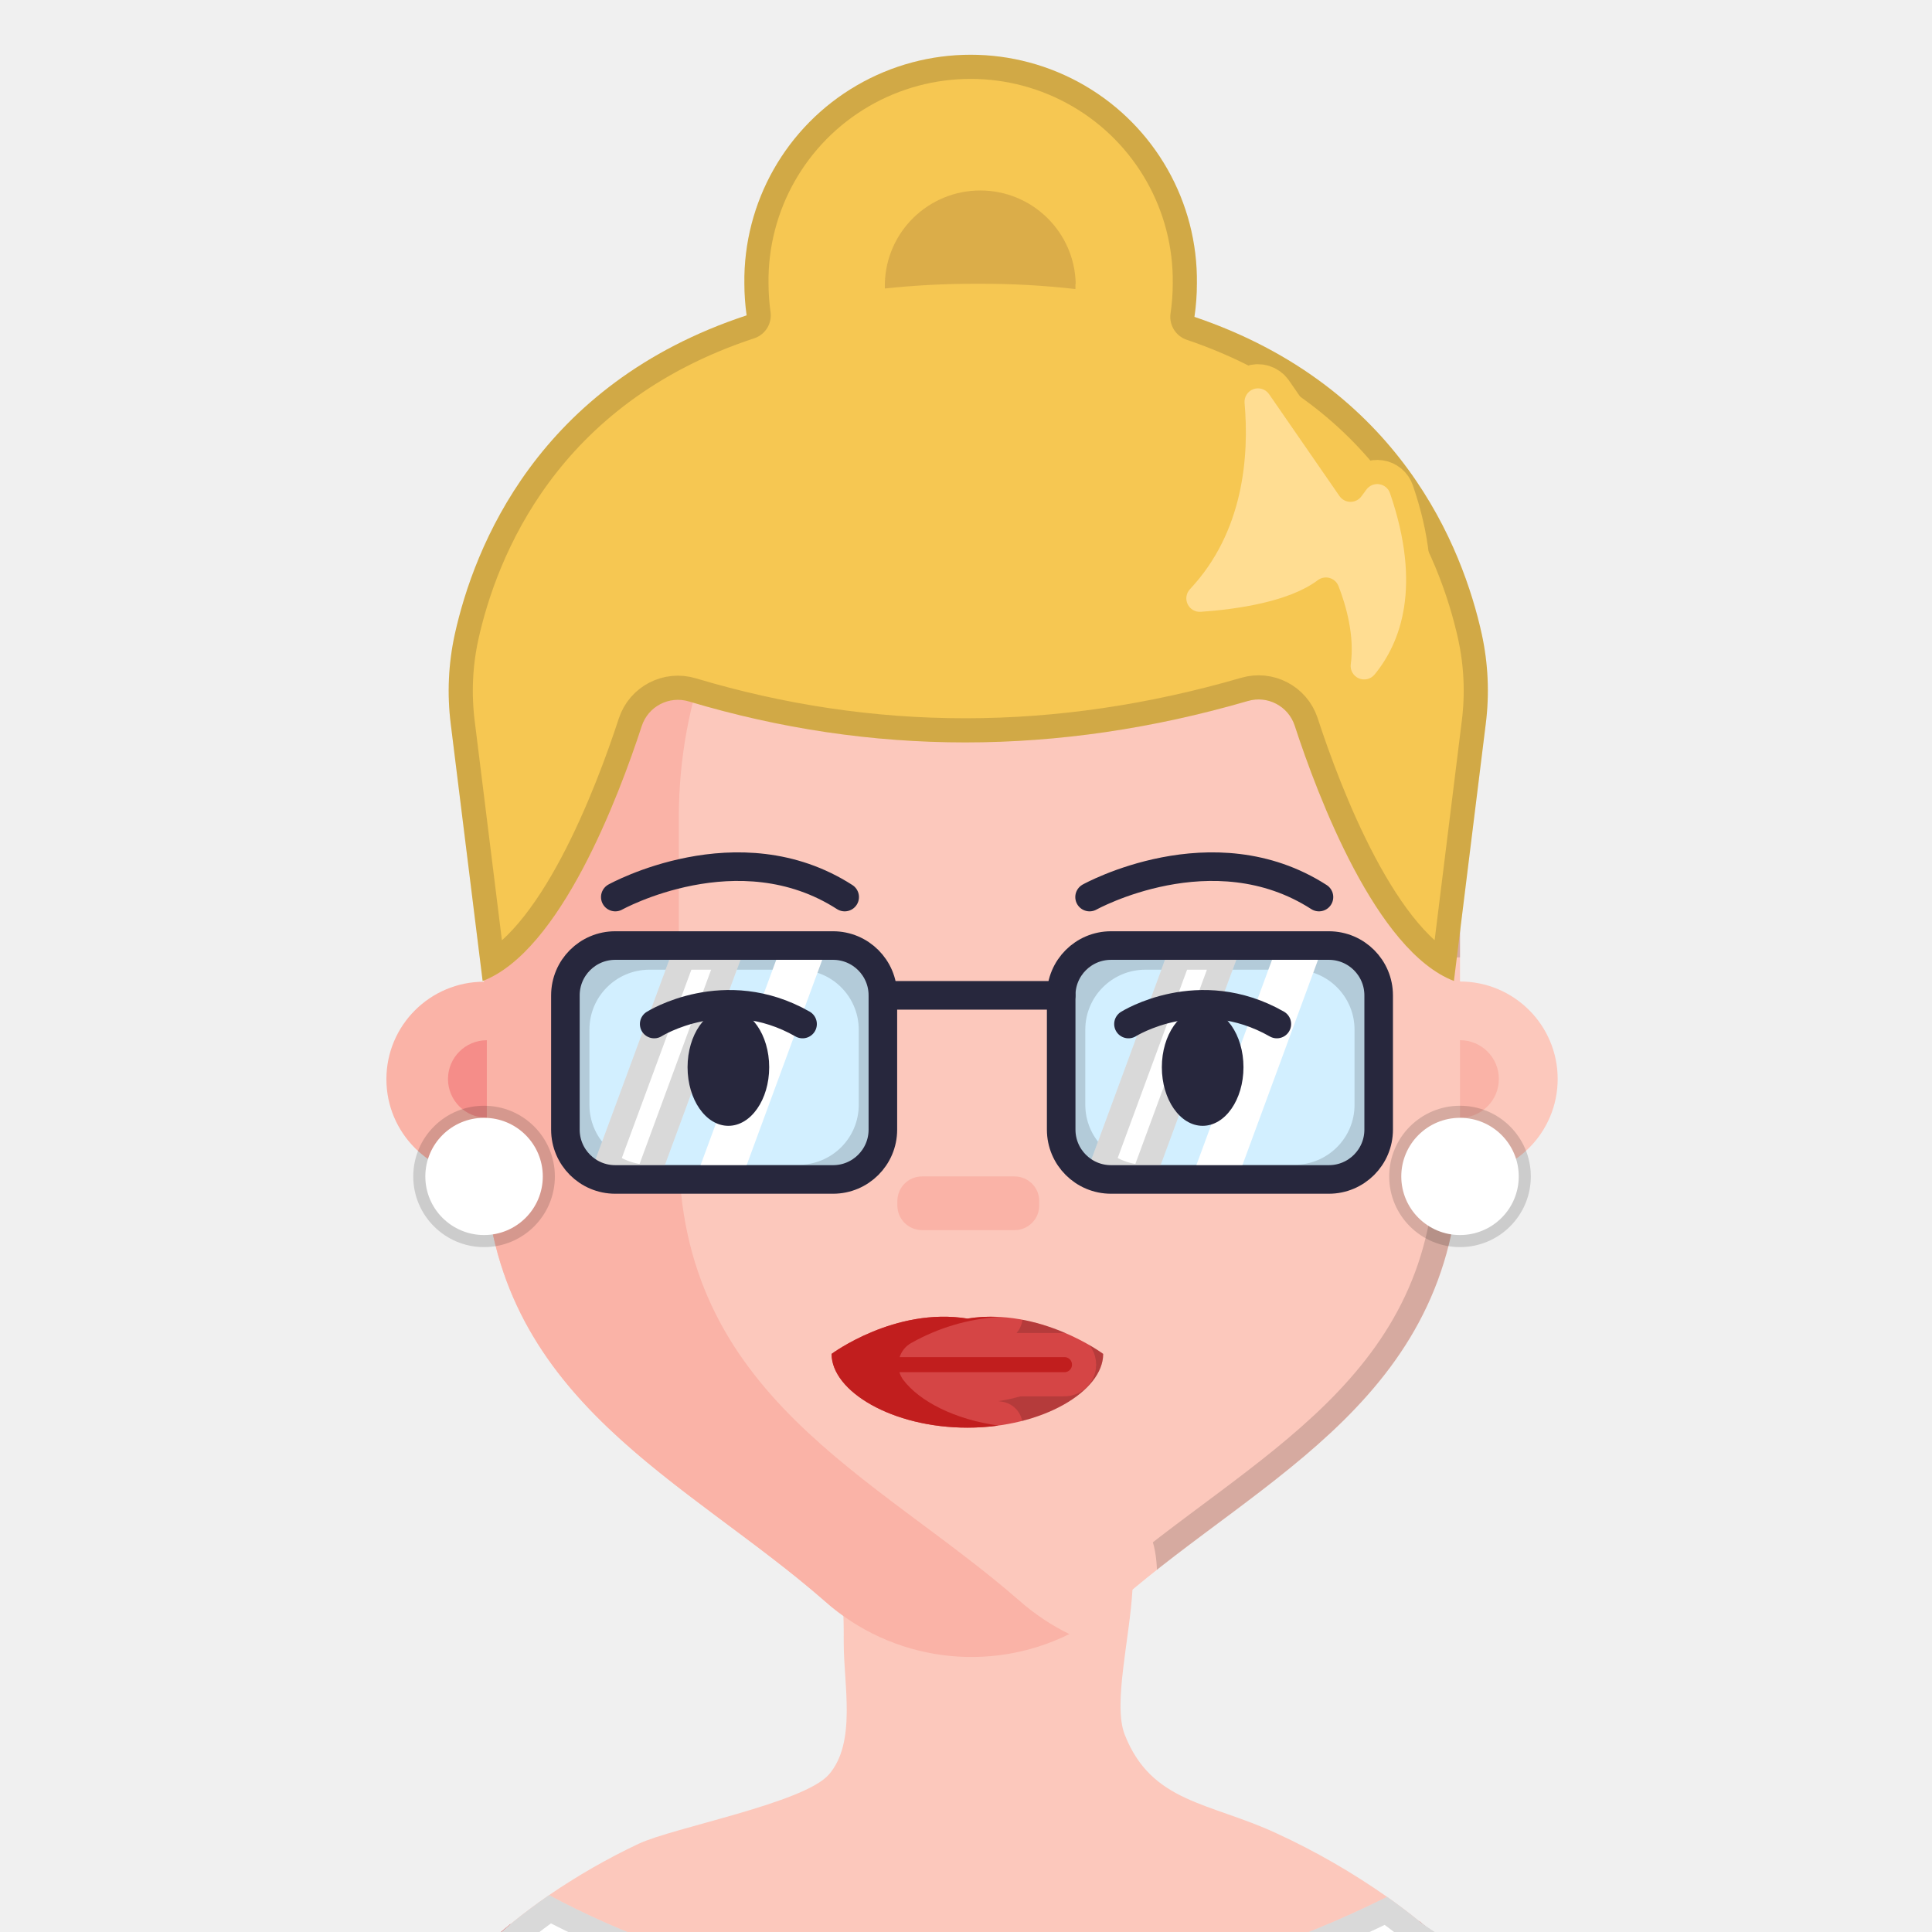
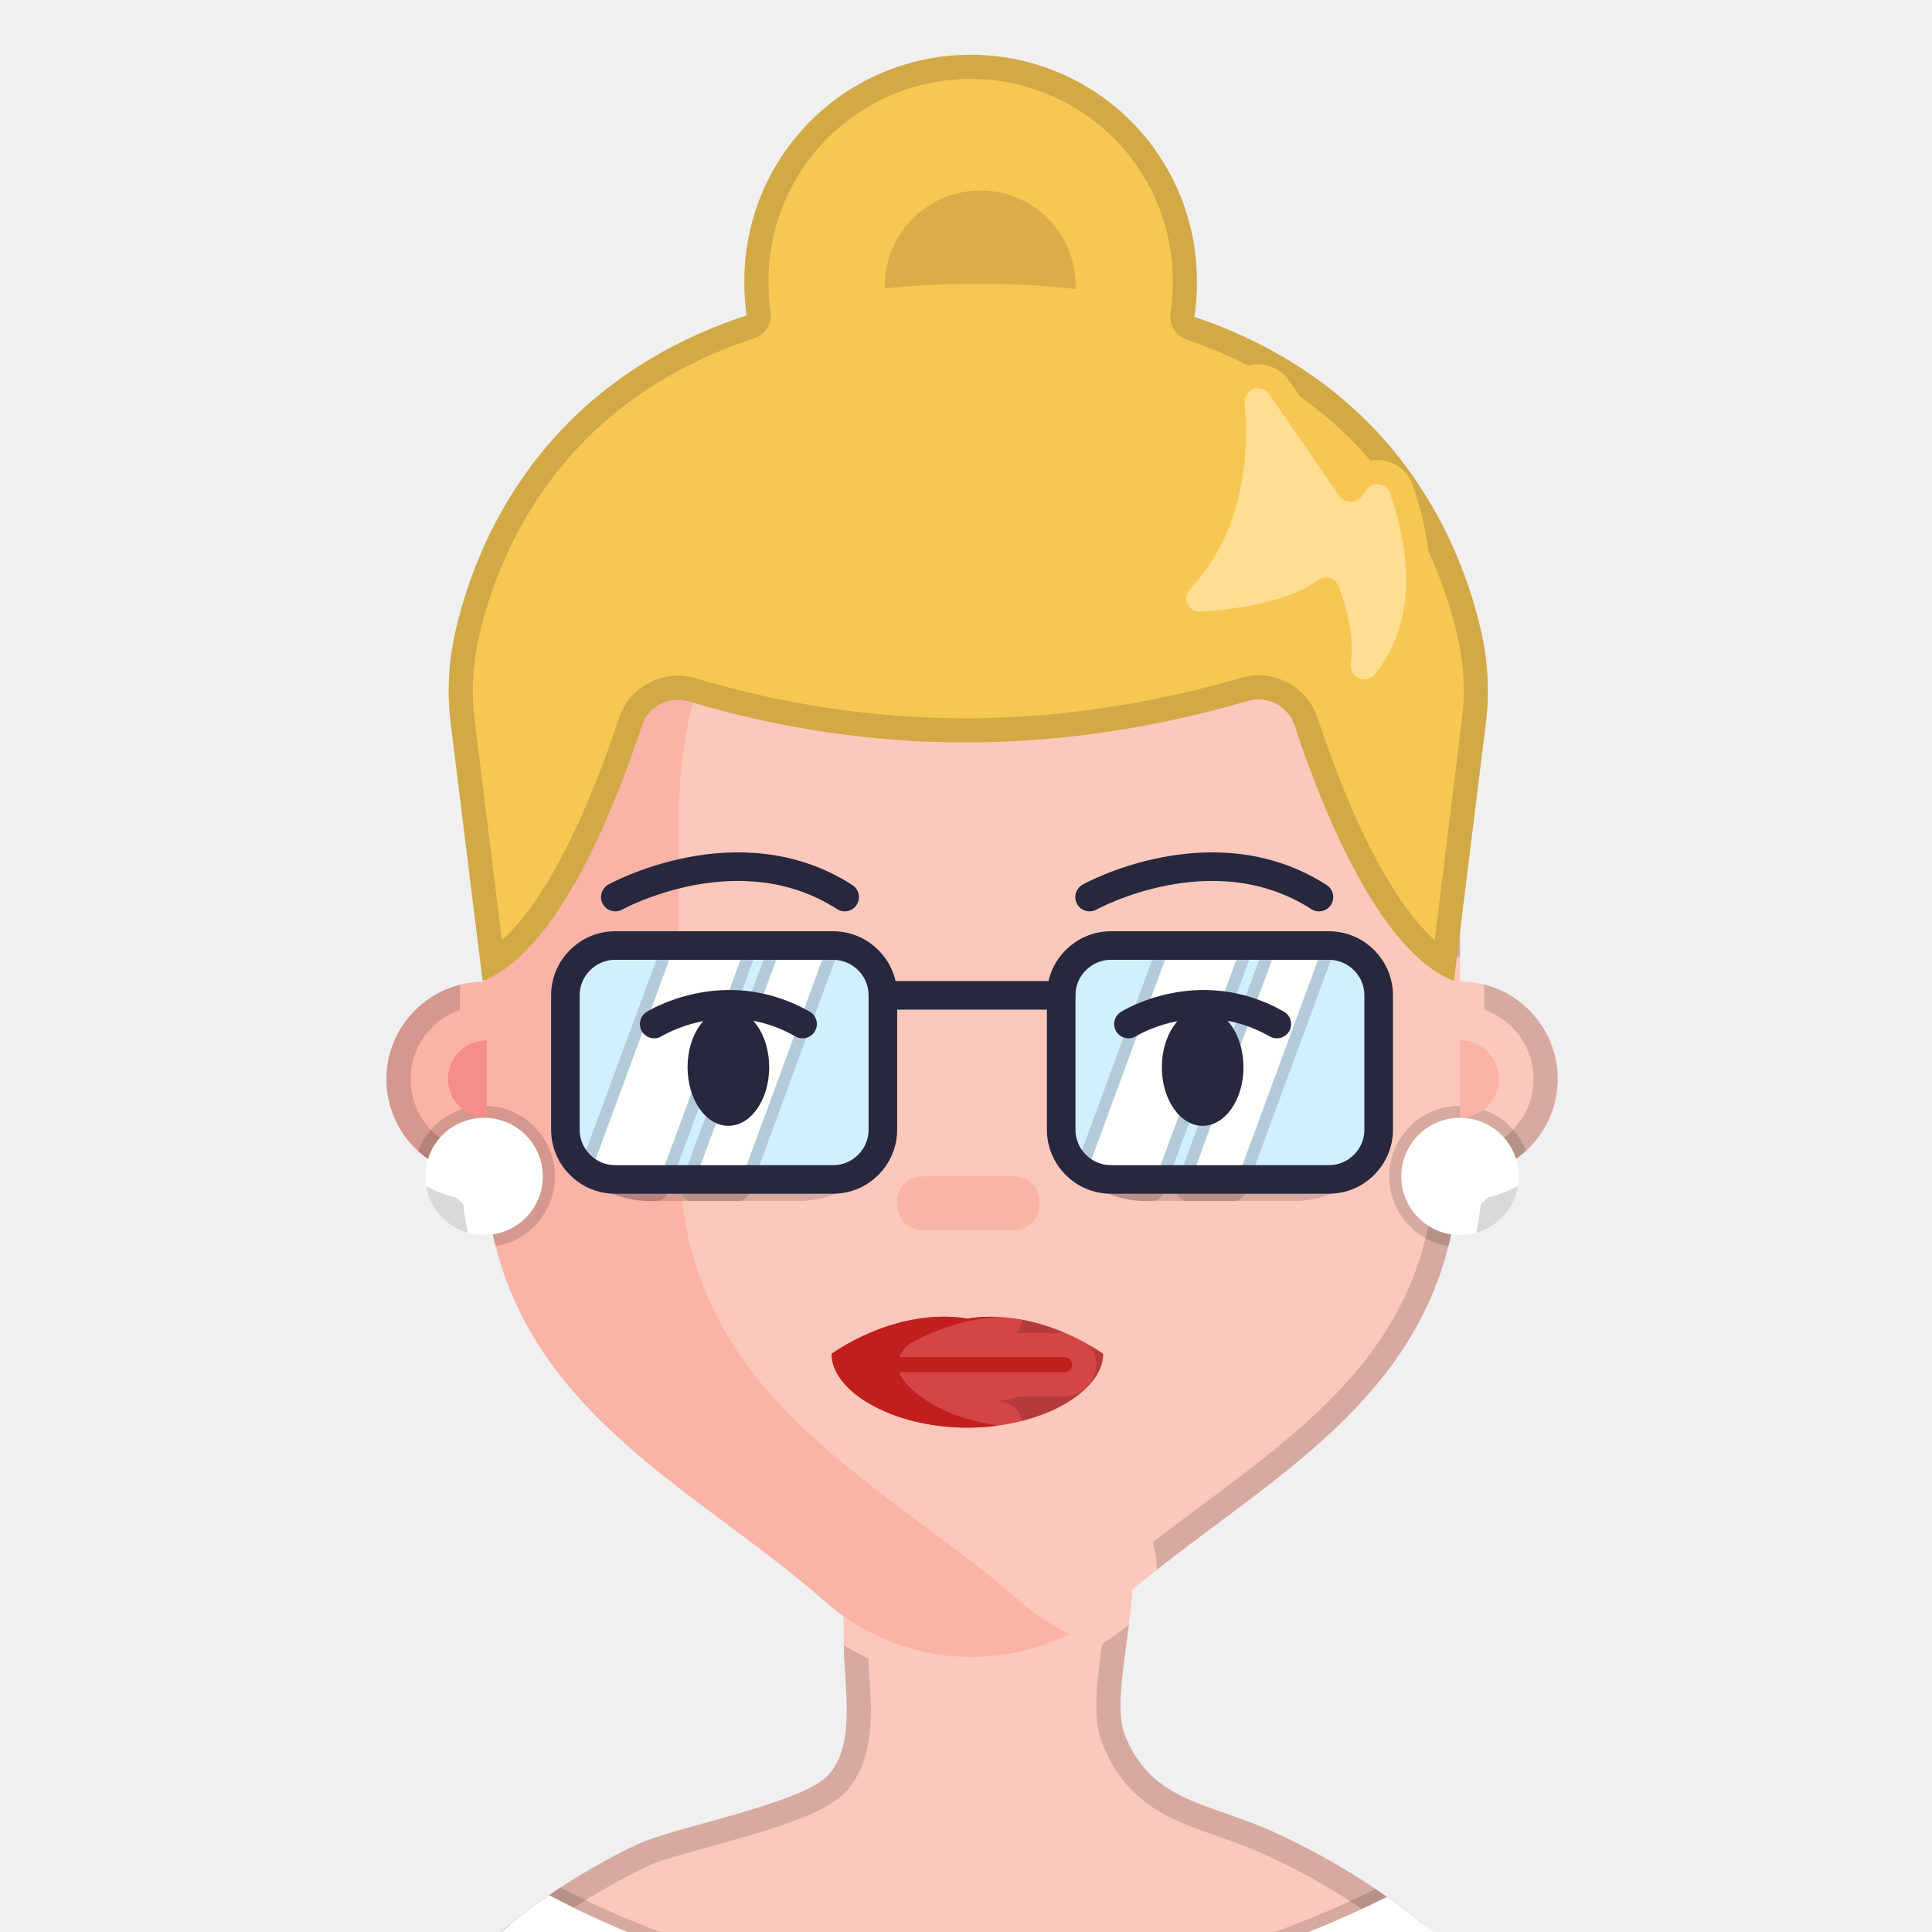
<svg xmlns="http://www.w3.org/2000/svg" id="Layer_1" viewBox="0 0 160 160">
  <defs>
    <style>.cls-1{fill:#db1b1b;}.cls-2{fill:#fab3a7;}.cls-3{fill:#fcc8bc;}.cls-4{fill:#c11e1e;}.cls-5{fill:#d54545;}.cls-6{fill:#fff;}.cls-7{fill:#dbad49;}.cls-8{fill:#f6c752;}.cls-9{fill:#f58d89;}.cls-10{fill:#ffdd92;}.cls-11{fill:#d2efff;}.cls-12{fill:none;stroke:#27273d;stroke-linecap:round;stroke-width:2.366px;}.cls-13{fill:#27273d;}</style>
  </defs>
  <g id="Avatars">
    <g id="Artboard">
      <g id="Women">
        <g id="Avatar-Users2_45">
          <g id="Icons">
            <g fill="#fcc8bc">
              <path d="M120.993,162.166c-3.041,1.642-6.18,3.097-9.399,4.357-23.652,9.298-50.203,7.752-72.611-4.228.271-.268.545-.532.823-.791h0c.786-.744,1.612-1.46,2.466-2.156,1.016-.831,2.082-1.631,3.197-2.4,2.352-1.61,4.829-3.031,7.407-4.249,2.852-1.352,13.713-3.363,15.773-5.746,2.293-2.65,1.226-7.409,1.226-10.847,0-.872,0-1.643-.03-2.322h0c-.18-6.922-.928-4.783,5.057-6.791.686-.153,1.382-.255,2.083-.304h0c4.538-.446,14.614-.828,15.834.304.911.855,1.091,2.576.969,4.631-.23,4.093-1.626,9.515-.647,12.023,2.225,5.675,7.011,5.597,12.582,8.183,3.201,1.473,6.262,3.234,9.145,5.259h0c.928.651,1.821,1.327,2.679,2.028,1.053.848,2.052,1.724,3.011,2.64h0l.437.409Z" id="ab0" />
            </g>
+             <mask id="am0" maskUnits="userSpaceOnUse" x="0" y="0" width="160" height="160">
+               <use href="#ab0" fill="#fff" />
+               <use href="#ab1" fill="#000" stroke="#000" stroke-width="4" stroke-linejoin="round" />
+               <use href="#ab2" fill="#000" stroke="#000" stroke-width="4" stroke-linejoin="round" />
+             </mask>
+             <use href="#ab0" fill="none" stroke="#000" stroke-opacity="0.15" stroke-width="4" stroke-linejoin="round" mask="url(#am0)" />
+             <mask id="ao24_0" maskUnits="userSpaceOnUse" x="0" y="0" width="160" height="160">
+               <use href="#ab0" fill="#fff" />
+             </mask>
+             <use href="#ab24" fill="none" stroke="#000" stroke-opacity="0.15" stroke-width="2" stroke-linejoin="round" mask="url(#ao24_0)" />
            <g fill="#fcc8bc">
              <path d="M120.912,67.723v27.433c0,20.463-16.321,27.02-28.219,37.428-6.943,6.197-17.443,6.197-24.385,0-11.898-10.407-28.219-16.965-28.219-37.428v-27.433c0-20.646,15.803-37.38,35.298-37.38h10.239c19.485-.017,35.288,16.718,35.288,37.38Z" id="ab1" />
            </g>
            <mask id="am1" maskUnits="userSpaceOnUse" x="0" y="0" width="160" height="160">
              <use href="#ab1" fill="#fff" />
              <use href="#ab0" fill="#000" stroke="#000" stroke-width="4" stroke-linejoin="round" />
              <use href="#ab2" fill="#000" stroke="#000" stroke-width="4" stroke-linejoin="round" />
              <use href="#ab3" fill="#000" stroke="#000" stroke-width="4" stroke-linejoin="round" />
              <use href="#ab6" fill="#000" stroke="#000" stroke-width="4" stroke-linejoin="round" />
+               <use href="#ab17" fill="#000" stroke="#000" stroke-width="4" stroke-linejoin="round" />
+               <use href="#ab18" fill="#000" stroke="#000" stroke-width="4" stroke-linejoin="round" />
            </mask>
            <use href="#ab1" fill="none" stroke="#000" stroke-opacity="0.15" stroke-width="4" stroke-linejoin="round" mask="url(#am1)" />
+             <mask id="ao9_1" maskUnits="userSpaceOnUse" x="0" y="0" width="160" height="160">
+               <use href="#ab1" fill="#fff" />
+             </mask>
+             <use href="#ab9" fill="none" stroke="#000" stroke-opacity="0.15" stroke-width="2" stroke-linejoin="round" mask="url(#ao9_1)" />
+             <mask id="ao10_1" maskUnits="userSpaceOnUse" x="0" y="0" width="160" height="160">
+               <use href="#ab1" fill="#fff" />
+             </mask>
+             <use href="#ab10" fill="none" stroke="#000" stroke-opacity="0.15" stroke-width="2" stroke-linejoin="round" mask="url(#ao10_1)" />
+             <mask id="ao11_1" maskUnits="userSpaceOnUse" x="0" y="0" width="160" height="160">
+               <use href="#ab1" fill="#fff" />
+             </mask>
+             <use href="#ab11" fill="none" stroke="#000" stroke-opacity="0.15" stroke-width="2" stroke-linejoin="round" mask="url(#ao11_1)" />
+             <mask id="ao12_1" maskUnits="userSpaceOnUse" x="0" y="0" width="160" height="160">
+               <use href="#ab1" fill="#fff" />
+             </mask>
+             <use href="#ab12" fill="none" stroke="#000" stroke-opacity="0.15" stroke-width="2" stroke-linejoin="round" mask="url(#ao12_1)" />
+             <mask id="ao13_1" maskUnits="userSpaceOnUse" x="0" y="0" width="160" height="160">
+               <use href="#ab1" fill="#fff" />
+             </mask>
+             <use href="#ab13" fill="none" stroke="#000" stroke-opacity="0.15" stroke-width="2" stroke-linejoin="round" mask="url(#ao13_1)" />
+             <mask id="ao14_1" maskUnits="userSpaceOnUse" x="0" y="0" width="160" height="160">
+               <use href="#ab1" fill="#fff" />
+             </mask>
+             <use href="#ab14" fill="none" stroke="#000" stroke-opacity="0.15" stroke-width="2" stroke-linejoin="round" mask="url(#ao14_1)" />
+             <mask id="ao25_1" maskUnits="userSpaceOnUse" x="0" y="0" width="160" height="160">
+               <use href="#ab1" fill="#fff" />
+             </mask>
+             <use href="#ab25" fill="none" stroke="#000" stroke-opacity="0.15" stroke-width="2" stroke-linejoin="round" mask="url(#ao25_1)" />
+             <mask id="ao26_1" maskUnits="userSpaceOnUse" x="0" y="0" width="160" height="160">
+               <use href="#ab1" fill="#fff" />
+             </mask>
+             <use href="#ab26" fill="none" stroke="#000" stroke-opacity="0.15" stroke-width="2" stroke-linejoin="round" mask="url(#ao26_1)" />
            <g fill="#fab3a7">
              <path d="M56.216,95.139v-27.416c0-19.604,14.225-35.667,32.345-37.248-.972-.095-1.954-.135-2.95-.135h-10.228c-19.495,0-35.295,16.738-35.295,37.384v13.578c-4.467,0-8.088,3.614-8.088,8.072s3.621,8.072,8.088,8.072h.078c1.172,18.682,16.694,25.138,28.135,35.153,5.561,4.954,13.583,6.034,20.26,2.728-1.494-.732-2.884-1.659-4.132-2.758-11.898-10.404-28.213-16.961-28.213-37.428Z" id="ab2" />
            </g>
+             <mask id="am2" maskUnits="userSpaceOnUse" x="0" y="0" width="160" height="160">
+               <use href="#ab2" fill="#fff" />
+               <use href="#ab0" fill="#000" stroke="#000" stroke-width="4" stroke-linejoin="round" />
+               <use href="#ab1" fill="#000" stroke="#000" stroke-width="4" stroke-linejoin="round" />
+               <use href="#ab6" fill="#000" stroke="#000" stroke-width="4" stroke-linejoin="round" />
+               <use href="#ab17" fill="#000" stroke="#000" stroke-width="4" stroke-linejoin="round" />
+               <use href="#ab18" fill="#000" stroke="#000" stroke-width="4" stroke-linejoin="round" />
+             </mask>
+             <use href="#ab2" fill="none" stroke="#000" stroke-opacity="0.15" stroke-width="4" stroke-linejoin="round" mask="url(#am2)" />
+             <mask id="ao9_2" maskUnits="userSpaceOnUse" x="0" y="0" width="160" height="160">
+               <use href="#ab2" fill="#fff" />
+             </mask>
+             <use href="#ab9" fill="none" stroke="#000" stroke-opacity="0.15" stroke-width="2" stroke-linejoin="round" mask="url(#ao9_2)" />
+             <mask id="ao10_2" maskUnits="userSpaceOnUse" x="0" y="0" width="160" height="160">
+               <use href="#ab2" fill="#fff" />
+             </mask>
+             <use href="#ab10" fill="none" stroke="#000" stroke-opacity="0.15" stroke-width="2" stroke-linejoin="round" mask="url(#ao10_2)" />
+             <mask id="ao11_2" maskUnits="userSpaceOnUse" x="0" y="0" width="160" height="160">
+               <use href="#ab2" fill="#fff" />
+             </mask>
+             <use href="#ab11" fill="none" stroke="#000" stroke-opacity="0.15" stroke-width="2" stroke-linejoin="round" mask="url(#ao11_2)" />
+             <mask id="ao12_2" maskUnits="userSpaceOnUse" x="0" y="0" width="160" height="160">
+               <use href="#ab2" fill="#fff" />
+             </mask>
+             <use href="#ab12" fill="none" stroke="#000" stroke-opacity="0.15" stroke-width="2" stroke-linejoin="round" mask="url(#ao12_2)" />
+             <mask id="ao13_2" maskUnits="userSpaceOnUse" x="0" y="0" width="160" height="160">
+               <use href="#ab2" fill="#fff" />
+             </mask>
+             <use href="#ab13" fill="none" stroke="#000" stroke-opacity="0.15" stroke-width="2" stroke-linejoin="round" mask="url(#ao13_2)" />
+             <mask id="ao25_2" maskUnits="userSpaceOnUse" x="0" y="0" width="160" height="160">
+               <use href="#ab2" fill="#fff" />
+             </mask>
+             <use href="#ab25" fill="none" stroke="#000" stroke-opacity="0.15" stroke-width="2" stroke-linejoin="round" mask="url(#ao25_2)" />
            <g fill="#fcc8bc">
              <ellipse cx="120.912" cy="89.356" rx="8.088" ry="8.072" id="ab3" />
            </g>
+             <mask id="am3" maskUnits="userSpaceOnUse" x="0" y="0" width="160" height="160">
+               <use href="#ab3" fill="#fff" />
+               <use href="#ab1" fill="#000" stroke="#000" stroke-width="4" stroke-linejoin="round" />
+             </mask>
+             <use href="#ab3" fill="none" stroke="#000" stroke-opacity="0.15" stroke-width="4" stroke-linejoin="round" mask="url(#am3)" />
+             <mask id="ao12_3" maskUnits="userSpaceOnUse" x="0" y="0" width="160" height="160">
+               <use href="#ab3" fill="#fff" />
+             </mask>
+             <use href="#ab12" fill="none" stroke="#000" stroke-opacity="0.15" stroke-width="2" stroke-linejoin="round" mask="url(#ao12_3)" />
+             <mask id="ao14_3" maskUnits="userSpaceOnUse" x="0" y="0" width="160" height="160">
+               <use href="#ab3" fill="#fff" />
+             </mask>
+             <use href="#ab14" fill="none" stroke="#000" stroke-opacity="0.15" stroke-width="2" stroke-linejoin="round" mask="url(#ao14_3)" />
+             <mask id="ao26_3" maskUnits="userSpaceOnUse" x="0" y="0" width="160" height="160">
+               <use href="#ab3" fill="#fff" />
+             </mask>
+             <use href="#ab26" fill="none" stroke="#000" stroke-opacity="0.15" stroke-width="2" stroke-linejoin="round" mask="url(#ao26_3)" />
            <path id="Path-4" class="cls-12" d="M50.956,74.291s10.194-5.668,18.997,0" />
            <path id="Path-5" class="cls-12" d="M90.234,74.291s10.194-5.668,18.997,0" />
            <g fill="#fab3a7">
              <rect x="74.316" y="97.427" width="11.749" height="4.445" rx="2.038" ry="2.038" id="ab6" />
            </g>
+             <mask id="ao9_6" maskUnits="userSpaceOnUse" x="0" y="0" width="160" height="160">
+               <use href="#ab6" fill="#fff" />
+             </mask>
+             <use href="#ab9" fill="none" stroke="#000" stroke-opacity="0.15" stroke-width="2" stroke-linejoin="round" mask="url(#ao9_6)" />
+             <mask id="ao12_6" maskUnits="userSpaceOnUse" x="0" y="0" width="160" height="160">
+               <use href="#ab6" fill="#fff" />
+             </mask>
+             <use href="#ab12" fill="none" stroke="#000" stroke-opacity="0.15" stroke-width="2" stroke-linejoin="round" mask="url(#ao12_6)" />
            <path id="Path-6" class="cls-9" d="M40.318,86.148c-1.777,0-3.218,1.438-3.218,3.211s1.441,3.211,3.218,3.211v-6.422Z" />
            <path id="Path-7" class="cls-2" d="M120.912,92.567c1.777,0,3.218-1.438,3.218-3.211s-1.441-3.211-3.218-3.211v6.422Z" />
            <g fill="#d2efff">
              <path d="M73.117,85.266v6.24c0,1.845-.735,3.615-2.043,4.92-1.308,1.305-3.082,2.037-4.931,2.036h-12.355c-3.849-.002-6.97-3.115-6.974-6.956v-6.24c0-3.844,3.122-6.96,6.974-6.96h12.345c.765-.002,1.525.124,2.249.372,2.829.957,4.733,3.606,4.735,6.588h0Z" id="ab9" />
            </g>
            <mask id="am9" maskUnits="userSpaceOnUse" x="0" y="0" width="160" height="160">
              <use href="#ab9" fill="#fff" />
+               <use href="#ab1" fill="#000" stroke="#000" stroke-width="4" stroke-linejoin="round" />
+               <use href="#ab2" fill="#000" stroke="#000" stroke-width="4" stroke-linejoin="round" />
+               <use href="#ab6" fill="#000" stroke="#000" stroke-width="4" stroke-linejoin="round" />
+               <use href="#ab27" fill="#000" stroke="#000" stroke-width="4" stroke-linejoin="round" />
            </mask>
            <use href="#ab9" fill="none" stroke="#000" stroke-opacity="0.15" stroke-width="4" stroke-linejoin="round" mask="url(#am9)" />
+             <mask id="ao10_9" maskUnits="userSpaceOnUse" x="0" y="0" width="160" height="160">
+               <use href="#ab9" fill="#fff" />
+             </mask>
+             <use href="#ab10" fill="none" stroke="#000" stroke-opacity="0.15" stroke-width="2" stroke-linejoin="round" mask="url(#ao10_9)" />
+             <mask id="ao11_9" maskUnits="userSpaceOnUse" x="0" y="0" width="160" height="160">
+               <use href="#ab9" fill="#fff" />
+             </mask>
+             <use href="#ab11" fill="none" stroke="#000" stroke-opacity="0.15" stroke-width="2" stroke-linejoin="round" mask="url(#ao11_9)" />
+             <mask id="ao25_9" maskUnits="userSpaceOnUse" x="0" y="0" width="160" height="160">
+               <use href="#ab9" fill="#fff" />
+             </mask>
+             <use href="#ab25" fill="none" stroke="#000" stroke-opacity="0.15" stroke-width="2" stroke-linejoin="round" mask="url(#ao25_9)" />
            <g fill="#fff">
              <path d="M61.76,78.306l-7.424,20.155h-.549c-1.739.003-3.416-.646-4.698-1.818l6.774-18.337h5.897Z" id="ab10" />
            </g>
            <mask id="am10" maskUnits="userSpaceOnUse" x="0" y="0" width="160" height="160">
              <use href="#ab10" fill="#fff" />
              <use href="#ab11" fill="#000" stroke="#000" stroke-width="4" stroke-linejoin="round" />
+               <use href="#ab1" fill="#000" stroke="#000" stroke-width="4" stroke-linejoin="round" />
+               <use href="#ab2" fill="#000" stroke="#000" stroke-width="4" stroke-linejoin="round" />
+               <use href="#ab9" fill="#000" stroke="#000" stroke-width="4" stroke-linejoin="round" />
+               <use href="#ab27" fill="#000" stroke="#000" stroke-width="4" stroke-linejoin="round" />
            </mask>
            <use href="#ab10" fill="none" stroke="#000" stroke-opacity="0.15" stroke-width="4" stroke-linejoin="round" mask="url(#am10)" />
            <g fill="#fff">
              <path d="M68.392,78.678l-7.282,19.784h-3.817l7.427-20.155h1.422c.765-.002,1.525.124,2.249.372Z" id="ab11" />
            </g>
+             <mask id="am11" maskUnits="userSpaceOnUse" x="0" y="0" width="160" height="160">
+               <use href="#ab11" fill="#fff" />
+               <use href="#ab10" fill="#000" stroke="#000" stroke-width="4" stroke-linejoin="round" />
+               <use href="#ab1" fill="#000" stroke="#000" stroke-width="4" stroke-linejoin="round" />
+               <use href="#ab2" fill="#000" stroke="#000" stroke-width="4" stroke-linejoin="round" />
+               <use href="#ab9" fill="#000" stroke="#000" stroke-width="4" stroke-linejoin="round" />
+               <use href="#ab27" fill="#000" stroke="#000" stroke-width="4" stroke-linejoin="round" />
+             </mask>
+             <use href="#ab11" fill="none" stroke="#000" stroke-opacity="0.15" stroke-width="4" stroke-linejoin="round" mask="url(#am11)" />
            <g fill="#d2efff">
              <path d="M114.176,85.266v6.24c-.002,3.842-3.123,6.956-6.974,6.956h-12.345c-3.849-.004-6.969-3.115-6.977-6.956v-6.24c.002-3.844,3.125-6.96,6.977-6.96h12.345c.765-.002,1.525.124,2.249.372,2.825.961,4.724,3.609,4.725,6.588h0Z" id="ab12" />
            </g>
            <mask id="am12" maskUnits="userSpaceOnUse" x="0" y="0" width="160" height="160">
              <use href="#ab12" fill="#fff" />
+               <use href="#ab1" fill="#000" stroke="#000" stroke-width="4" stroke-linejoin="round" />
+               <use href="#ab2" fill="#000" stroke="#000" stroke-width="4" stroke-linejoin="round" />
+               <use href="#ab3" fill="#000" stroke="#000" stroke-width="4" stroke-linejoin="round" />
+               <use href="#ab6" fill="#000" stroke="#000" stroke-width="4" stroke-linejoin="round" />
+               <use href="#ab27" fill="#000" stroke="#000" stroke-width="4" stroke-linejoin="round" />
            </mask>
            <use href="#ab12" fill="none" stroke="#000" stroke-opacity="0.15" stroke-width="4" stroke-linejoin="round" mask="url(#am12)" />
+             <mask id="ao13_12" maskUnits="userSpaceOnUse" x="0" y="0" width="160" height="160">
+               <use href="#ab12" fill="#fff" />
+             </mask>
+             <use href="#ab13" fill="none" stroke="#000" stroke-opacity="0.15" stroke-width="2" stroke-linejoin="round" mask="url(#ao13_12)" />
+             <mask id="ao14_12" maskUnits="userSpaceOnUse" x="0" y="0" width="160" height="160">
+               <use href="#ab12" fill="#fff" />
+             </mask>
+             <use href="#ab14" fill="none" stroke="#000" stroke-opacity="0.15" stroke-width="2" stroke-linejoin="round" mask="url(#ao14_12)" />
+             <mask id="ao26_12" maskUnits="userSpaceOnUse" x="0" y="0" width="160" height="160">
+               <use href="#ab12" fill="#fff" />
+             </mask>
+             <use href="#ab26" fill="none" stroke="#000" stroke-opacity="0.15" stroke-width="2" stroke-linejoin="round" mask="url(#ao26_12)" />
            <g fill="#fff">
              <path d="M102.819,78.306l-7.424,20.155h-.539c-1.739.003-3.416-.646-4.698-1.818l6.757-18.337h5.903Z" id="ab13" />
            </g>
            <mask id="am13" maskUnits="userSpaceOnUse" x="0" y="0" width="160" height="160">
              <use href="#ab13" fill="#fff" />
              <use href="#ab14" fill="#000" stroke="#000" stroke-width="4" stroke-linejoin="round" />
+               <use href="#ab1" fill="#000" stroke="#000" stroke-width="4" stroke-linejoin="round" />
+               <use href="#ab2" fill="#000" stroke="#000" stroke-width="4" stroke-linejoin="round" />
+               <use href="#ab12" fill="#000" stroke="#000" stroke-width="4" stroke-linejoin="round" />
+               <use href="#ab27" fill="#000" stroke="#000" stroke-width="4" stroke-linejoin="round" />
            </mask>
            <use href="#ab13" fill="none" stroke="#000" stroke-opacity="0.15" stroke-width="4" stroke-linejoin="round" mask="url(#am13)" />
            <g fill="#fff">
              <path d="M109.451,78.678l-7.285,19.784h-3.814l7.427-20.155h1.422c.765-.002,1.525.124,2.249.372h0Z" id="ab14" />
            </g>
+             <mask id="am14" maskUnits="userSpaceOnUse" x="0" y="0" width="160" height="160">
+               <use href="#ab14" fill="#fff" />
+               <use href="#ab13" fill="#000" stroke="#000" stroke-width="4" stroke-linejoin="round" />
+               <use href="#ab1" fill="#000" stroke="#000" stroke-width="4" stroke-linejoin="round" />
+               <use href="#ab3" fill="#000" stroke="#000" stroke-width="4" stroke-linejoin="round" />
+               <use href="#ab12" fill="#000" stroke="#000" stroke-width="4" stroke-linejoin="round" />
+               <use href="#ab27" fill="#000" stroke="#000" stroke-width="4" stroke-linejoin="round" />
+             </mask>
+             <use href="#ab14" fill="none" stroke="#000" stroke-opacity="0.15" stroke-width="4" stroke-linejoin="round" mask="url(#am14)" />
            <rect id="Rectangle-2" class="cls-12" x="46.824" y="78.306" width="26.292" height="19.371" rx="4.127" ry="4.127" />
            <rect id="Rectangle-3" class="cls-12" x="87.883" y="78.306" width="26.292" height="19.371" rx="4.127" ry="4.127" />
            <line id="Path-14" class="cls-12" x1="73.117" y1="82.43" x2="87.883" y2="82.43" />
            <g fill="#d54545">
              <path d="M80.114,109.2c-6.012-.973-11.244,2.924-11.244,2.924,0,3.1,5.033,6.108,11.244,6.108h0c6.212,0,11.248-3.008,11.248-6.108,0,0-5.236-3.897-11.248-2.924Z" id="ab17" />
            </g>
            <mask id="am17" maskUnits="userSpaceOnUse" x="0" y="0" width="160" height="160">
              <use href="#ab17" fill="#fff" />
              <use href="#ab18" fill="#000" stroke="#000" stroke-width="4" stroke-linejoin="round" />
            </mask>
            <use href="#ab17" fill="none" stroke="#000" stroke-opacity="0.15" stroke-width="4" stroke-linejoin="round" mask="url(#am17)" />
            <g fill="#c11e1e">
              <path d="M88.117,112.391h-13.612c.156-.494.495-.91.948-1.163,2.218-1.255,4.691-1.994,7.234-2.163-.859-.047-1.721-.001-2.571.135-6.012-.97-11.248,2.924-11.248,2.924,0,3.096,5.033,6.108,11.248,6.108.861 0,1.721-.057,2.574-.172-3.61-.5-6.55-2.001-7.905-3.809-.132-.186-.233-.393-.298-.612h13.619c.234.017.458-.098.581-.298.122-.2.122-.452,0-.652-.122-.2-.347-.315-.581-.298h.01Z" id="ab18" />
            </g>
+             <mask id="am18" maskUnits="userSpaceOnUse" x="0" y="0" width="160" height="160">
+               <use href="#ab18" fill="#fff" />
+               <use href="#ab17" fill="#000" stroke="#000" stroke-width="4" stroke-linejoin="round" />
+             </mask>
+             <use href="#ab18" fill="none" stroke="#000" stroke-opacity="0.15" stroke-width="4" stroke-linejoin="round" mask="url(#am18)" />
            <ellipse id="Oval-2" class="cls-13" cx="60.321" cy="88.382" rx="3.38" ry="4.854" />
            <ellipse id="Oval-3" class="cls-13" cx="99.599" cy="88.382" rx="3.38" ry="4.854" />
            <path id="Path-17" class="cls-12" d="M54.177,84.806s5.836-3.678,12.288,0" />
            <path id="Path-18" class="cls-12" d="M93.455,84.806s5.836-3.678,12.288,0" />
            <path id="Path-19" class="cls-1" d="M120.993,162.166c-3.041,1.642-6.18,3.097-9.399,4.357-23.652,9.298-50.203,7.752-72.611-4.228.271-.268.545-.532.823-.791h0c.786-.744,1.612-1.46,2.466-2.156l23.962,10.086,23.918-.297,22.665-7.436,4.742-2.576c1.053.848,2.052,1.724,3.011,2.64h0l.423.402Z" />
            <g fill="#fff">
              <path d="M122.233,162.7c-2.889,1.772-7.552,2.421-10.638,3.823-19.22,7.514-40.49,7.964-60.012,1.271-4.089-1.775-9.351-2.682-13.098-5.094.786-.744,2.937-2.657,3.791-3.353,1.016-.831,2.082-1.631,3.197-2.4,10.767,5.777,37.323,16.106,69.4.142.928.651,1.821,1.327,2.679,2.028,1.057.848,2.71,1.616,4.681,3.583Z" id="ab24" />
            </g>
            <mask id="am24" maskUnits="userSpaceOnUse" x="0" y="0" width="160" height="160">
              <use href="#ab24" fill="#fff" />
+               <use href="#ab0" fill="#000" stroke="#000" stroke-width="4" stroke-linejoin="round" />
            </mask>
            <use href="#ab24" fill="none" stroke="#000" stroke-opacity="0.15" stroke-width="4" stroke-linejoin="round" mask="url(#am24)" />
-             <use href="#ab25" fill="none" stroke="#000" stroke-opacity="0.15" stroke-width="2" stroke-linejoin="round" />
            <g fill="#fff">
              <ellipse cx="40.088" cy="97.427" rx="4.864" ry="4.854" id="ab25" />
            </g>
-             <use href="#ab26" fill="none" stroke="#000" stroke-opacity="0.15" stroke-width="2" stroke-linejoin="round" />
+             <mask id="am25" maskUnits="userSpaceOnUse" x="0" y="0" width="160" height="160">
+               <use href="#ab25" fill="#fff" />
+               <use href="#ab1" fill="#000" stroke="#000" stroke-width="4" stroke-linejoin="round" />
+               <use href="#ab2" fill="#000" stroke="#000" stroke-width="4" stroke-linejoin="round" />
+               <use href="#ab9" fill="#000" stroke="#000" stroke-width="4" stroke-linejoin="round" />
+             </mask>
+             <use href="#ab25" fill="none" stroke="#000" stroke-opacity="0.15" stroke-width="4" stroke-linejoin="round" mask="url(#am25)" />
            <g fill="#fff">
              <ellipse cx="120.912" cy="97.427" rx="4.864" ry="4.854" id="ab26" />
            </g>
+             <mask id="am26" maskUnits="userSpaceOnUse" x="0" y="0" width="160" height="160">
+               <use href="#ab26" fill="#fff" />
+               <use href="#ab1" fill="#000" stroke="#000" stroke-width="4" stroke-linejoin="round" />
+               <use href="#ab3" fill="#000" stroke="#000" stroke-width="4" stroke-linejoin="round" />
+               <use href="#ab12" fill="#000" stroke="#000" stroke-width="4" stroke-linejoin="round" />
+             </mask>
+             <use href="#ab26" fill="none" stroke="#000" stroke-opacity="0.15" stroke-width="4" stroke-linejoin="round" mask="url(#am26)" />
            <g fill="#f6c752">
              <path d="M122.714,52.513c-1.575-7.125-6.774-20.51-23.796-26.27.135-.912.203-1.833.203-2.755.091-6.741-3.461-13.009-9.295-16.406-5.835-3.397-13.05-3.397-18.885,0-5.835,3.397-9.386,9.665-9.295,16.406.002.88.064,1.758.186,2.63-17.317,5.706-22.577,19.233-24.165,26.395-.536,2.441-.65,4.956-.339,7.436l2.642,21.295c6.435-2.474,11.255-15.237,13.178-21.122.534-1.627,2.274-2.529,3.915-2.028,15.089,4.512,30.512,4.539,46.271-.037,1.631-.484,3.353.415,3.885,2.028,1.917,5.871,6.753,18.675,13.188,21.153l2.638-21.295c.313-2.477.201-4.99-.332-7.429h0Z" id="ab27" />
            </g>
            <mask id="am27" maskUnits="userSpaceOnUse" x="0" y="0" width="160" height="160">
              <use href="#ab27" fill="#fff" />
              <use href="#ab28" fill="#000" stroke="#000" stroke-width="4" stroke-linejoin="round" />
              <use href="#ab29" fill="#000" stroke="#000" stroke-width="4" stroke-linejoin="round" />
            </mask>
            <use href="#ab27" fill="none" stroke="#000" stroke-opacity="0.15" stroke-width="4" stroke-linejoin="round" mask="url(#am27)" />
            <g fill="#ffdd92">
              <path d="M103.07,33.365c.383,4.357-.058,10.668-4.515,15.42-.318.333-.399.827-.203,1.243.196.417.627.671,1.087.64,2.953-.206,7.285-.818,9.676-2.606.277-.217.641-.291.981-.2.34.091.618.336.75.663.603,1.558,1.355,4.093,1.016,6.507-.055.494.224.964.684,1.153s.99.053,1.3-.335c2.137-2.606,3.932-7.254,1.267-15.011-.135-.392-.477-.677-.888-.738-.411-.062-.822.109-1.066.444l-.413.561c-.214.29-.555.459-.916.454-.361-.005-.697-.184-.902-.481l-5.839-8.45c-.291-.408-.819-.572-1.291-.4s-.769.638-.728,1.137Z" id="ab28" />
            </g>
            <g fill="#dbad49">
              <path d="M89.062,23.501v.436c-2.619-.298-5.252-.444-7.888-.436h-.383c-2.509-.006-5.017.125-7.512.392v-.392c.089-4.292,3.601-7.726,7.903-7.726s7.814,3.433,7.903,7.726h-.024Z" id="ab29" />
            </g>
          </g>
        </g>
      </g>
    </g>
  </g>
</svg>
